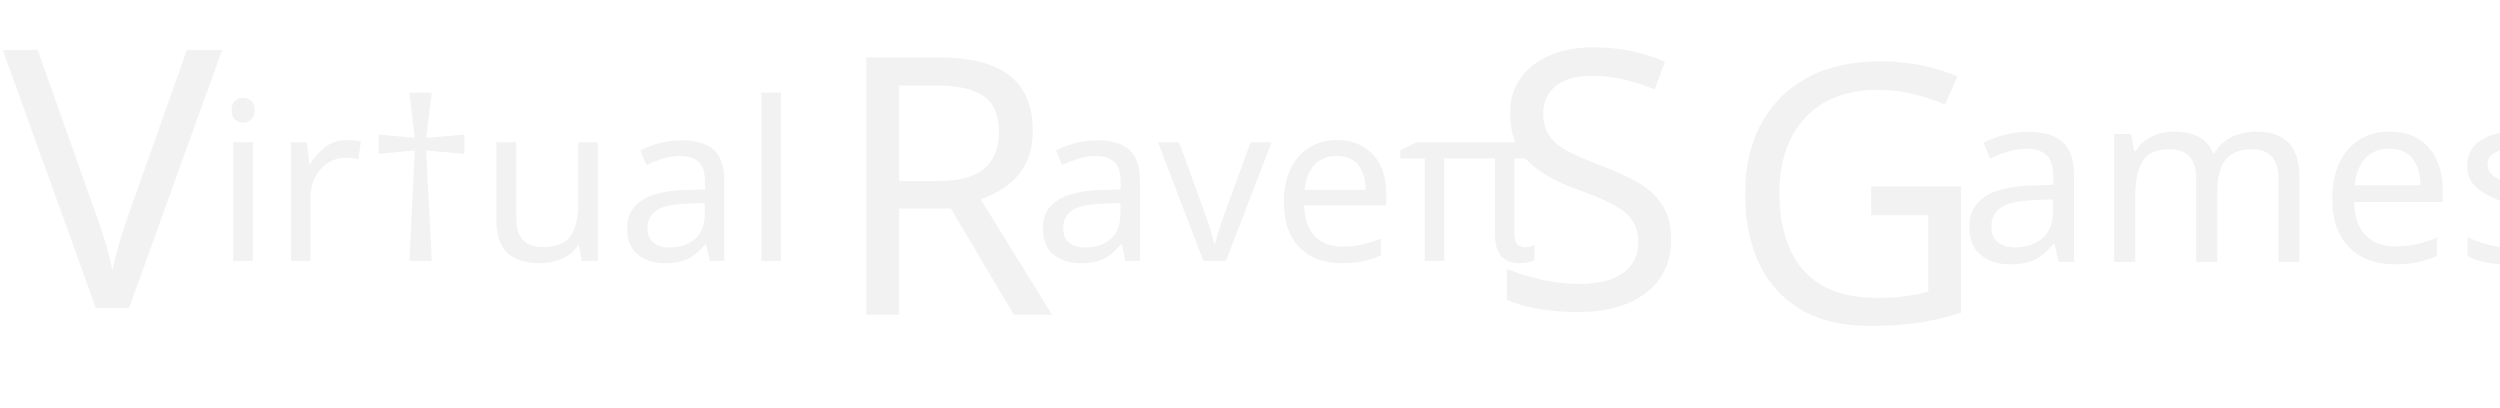
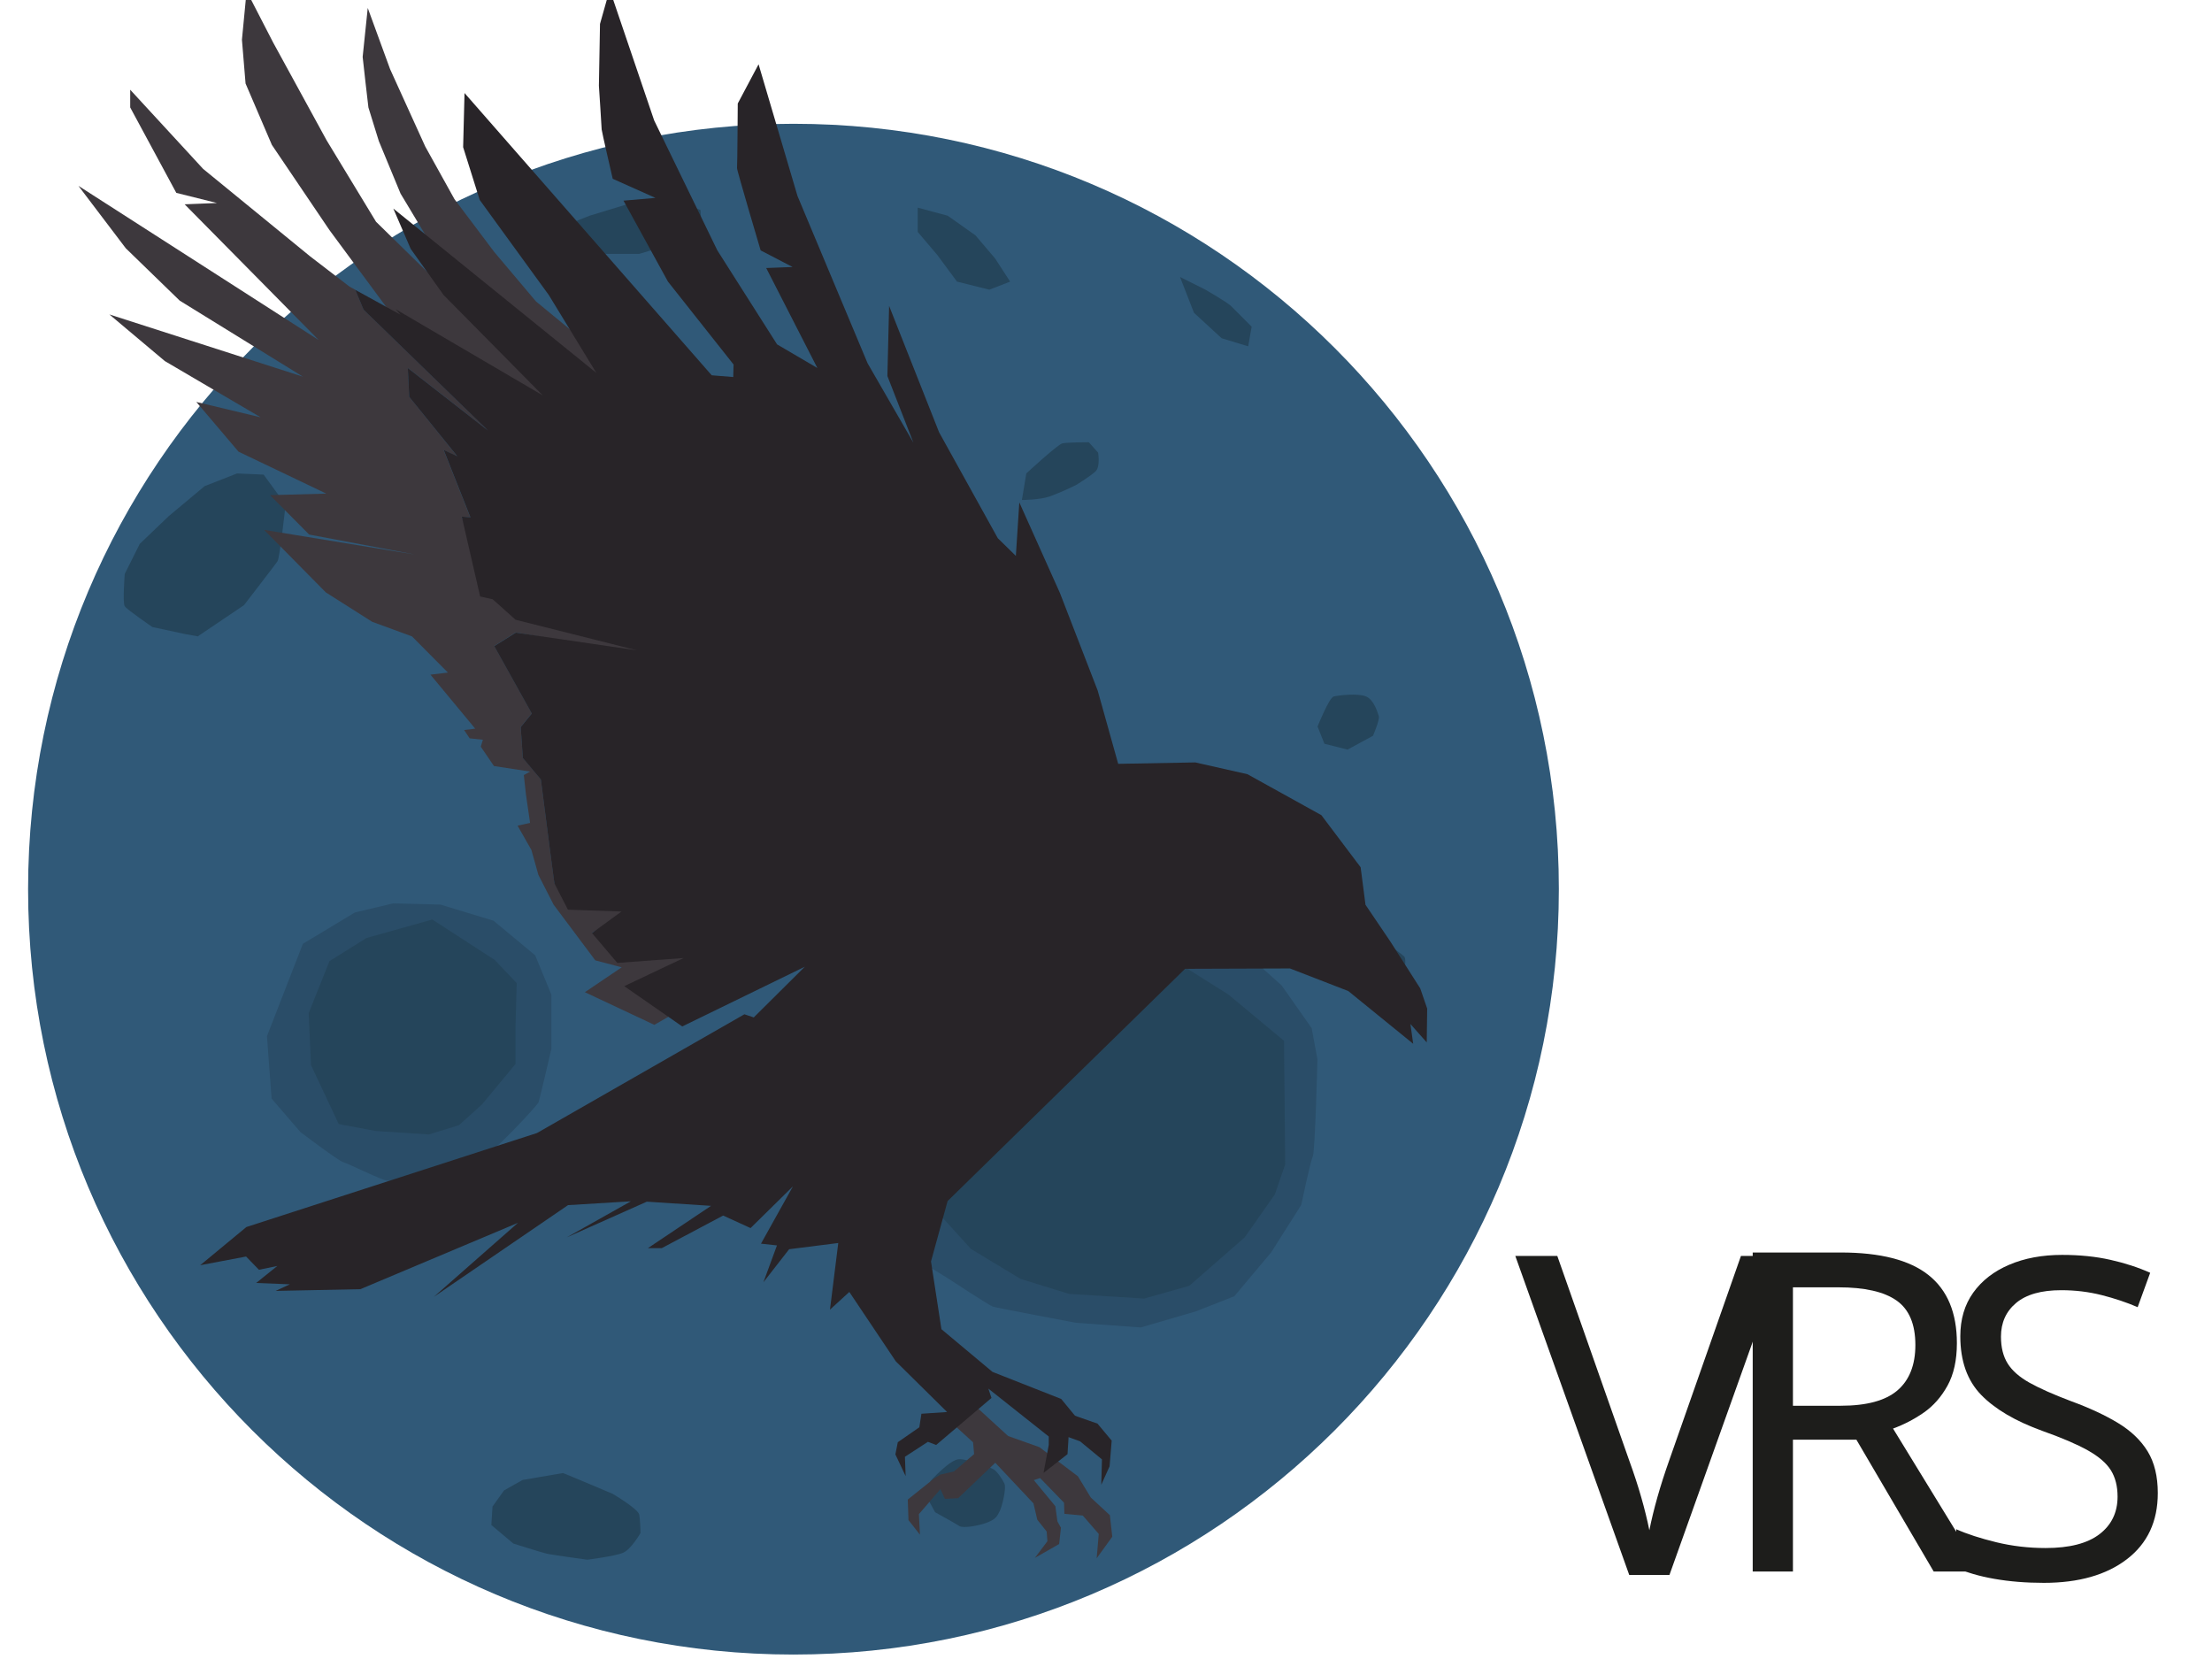
- <svg xmlns="http://www.w3.org/2000/svg" id="Capa_1" data-name="Capa 1" viewBox="0 0 1039.83 169.46">
+ <svg xmlns="http://www.w3.org/2000/svg" id="Capa_1" data-name="Capa 1" viewBox="0 0 800 600">
  <defs>
-     <style>.cls-1{font-size:92.08px;}.cls-1,.cls-2,.cls-3,.cls-4{fill:#f2f2f2;font-family:MaiandraGD-Regular, Maiandra GD;}.cls-2{font-size:99.29px;}.cls-3,.cls-4{font-size:149.97px;}.cls-3{stroke:#f2f2f2;stroke-miterlimit:10;stroke-width:0.25px;}</style>
+     <style>.cls-1{fill:#305978;}.cls-2{fill:#2a4d68;}.cls-3{fill:#25455b;}.cls-4{fill:#3d383d;}.cls-5{fill:#282428;}.cls-6{font-size:161.6px;fill:#1d1d1b;font-family:MaiandraGD-Regular, Maiandra GD;}</style>
  </defs>
-   <text class="cls-1" transform="translate(64.91 108.54) scale(1.01 1)">
-     <tspan xml:space="preserve"> ir†ual    aveπ</tspan>
-   </text>
-   <text class="cls-2" transform="translate(762.37 108.94) scale(1.01 1)">
-     <tspan xml:space="preserve">  ames</tspan>
-   </text>
-   <text class="cls-3" transform="translate(1.33 127.98) scale(1.01 1)">V</text>
-   <text class="cls-4" transform="translate(619.02 128.27) scale(1.01 1)">S</text>
-   <text class="cls-4" transform="translate(345.66 130.94) scale(1.01 1)">R</text>
-   <text class="cls-4" transform="translate(716.62 134.09) scale(1.01 1)">G</text>
+   <circle class="cls-1" cx="286.97" cy="321.58" r="276.81" />
+   <path class="cls-2" d="M395.84,324.19l21.32,4.6,15,5.43,15.47,7.94,15.88,14.21,10.87,15.47,2.09,11.28s-.84,33.44-1.68,35.11-4.18,17.55-4.18,17.55l-10.86,17.14L446.41,468.8l-13.79,5.43-20.06,5.86-23.4-1.68s-28.84-5.43-30.1-5.85-15.88-10-15.88-10L329,453.76,315.6,442.89,303.48,424.5l-3.76-19.23,10-27.58,15.88-32.6,38.45-21.73ZM109.55,341.33l-13,33.43,1.68,22.57,10.45,12.12s13.79,10.45,15.46,10.87S138.39,427,140.06,427s22.15.83,22.15.83,14.63-12.12,15.88-12.12,16.3-15.88,16.72-17.13,4.6-19.23,4.6-19.23V359.72l-5.85-14.21L178.51,333l-19.22-5.85-17.14-.42L128.36,330Z" />
+   <polygon class="cls-3" points="376.62 340.49 355.72 355.54 332.31 391.48 334.82 433.69 351.12 451.67 369.09 462.53 386.65 467.96 413.81 469.64 430.11 465.04 450.18 447.49 461.04 432.02 464.8 421.16 464.39 376.44 444.32 359.72 429.7 350.52 406.71 343 376.62 340.49" />
+   <polygon class="cls-3" points="156.36 332.55 178.93 347.18 186.87 355.54 186.45 371 186.45 384.79 174.33 399.42 165.97 406.95 155.11 410.29 135.88 409.04 122.51 406.53 112.48 385.21 111.64 366.4 119.16 347.6 132.54 339.24 156.36 332.55" />
+   <path class="cls-3" d="M217,220.54c1.67,1.26,14.63,1.67,14.63,1.67l21.32-.41,8.35-8.36L258.34,203s-11.7-7.94-13.38-8.36-16.71-3.76-16.71-3.76-7.53-.42-9.2-.42-6.68,5-6.68,5l-5.44,12.95Z" />
+   <polygon class="cls-3" points="370.77 248.96 384.14 247.71 388.32 255.65 389.16 262.75 381.63 269.86 370.77 271.95 368.26 264.84 369.93 256.07 370.77 248.96" />
+   <path class="cls-3" d="M71.52,230.15l16.72-11.28S99.52,204.24,100.36,203s2.92-20.48,2.92-20.48l-7.94-10.87-9.61-.42L74,175.82l-13,10.87-10.45,10-5.43,10.87s-.84,10.44,0,11.7,10,7.52,10,7.52l11.7,2.51Z" />
+   <path class="cls-3" d="M195.23,85.13l18-7.11,15.05-4.59s10.86-1.68,13.37-1.26,11.7,3.76,11.7,3.76l.42,7.11L245,87.64l-13.79,4.18H214l-15-1.68Z" />
+   <polygon class="cls-3" points="331.9 75.1 342.76 78.02 352.8 85.13 359.9 93.49 365.33 101.85 357.81 104.77 346.11 101.85 339 92.23 331.9 83.87 331.9 75.1" />
+   <path class="cls-3" d="M426.77,100.17l1.84.92,7.36,3.68s7.94,4.6,9.19,5.85l7.52,7.53-1.25,7.1-9.61-2.92-10-9.2Z" />
+   <path class="cls-3" d="M371.18,171.22s11.29-10.44,13-10.86,9.61-.42,9.61-.42l3.35,3.76s.83,5-.84,6.69-7.1,5-7.1,5a96,96,0,0,1-9.62,4.18c-3.76,1.26-10,1.26-10,1.26Z" />
+   <path class="cls-3" d="M476.51,262.75s4.18-10.44,5.85-10.86,8.77-1.26,11.7,0,4.18,5.85,4.6,7.1-2.09,7.11-2.09,7.11l-9.2,5L479,269Z" />
+   <path class="cls-3" d="M490.72,341.75s11.28,0,12.53.83a31.29,31.29,0,0,1,4.6,3.35c1.26,1.25-.83,10-.83,10a24.36,24.36,0,0,1-5.44,1.25c-3.34.42-11.28-1.67-11.28-1.67s-4.6-5.43-3.35-8.78A11.15,11.15,0,0,1,490.72,341.75Z" />
+   <path class="cls-3" d="M336.49,535.67s7.11-7.94,10.45-7.94,11.29,2.93,12.54,3.76,2.93,3.35,3.76,5-.83,8.36-1.67,10-1.25,2.92-4.6,4.18-8.77,2.09-10,1.25-8.77-5-8.77-5l-2.51-4.6Z" />
+   <path class="cls-3" d="M203.59,532.75c1.25.41,18,7.52,18,7.52s9.19,5.43,9.61,7.52a49.12,49.12,0,0,1,.42,6.69s-3.34,5.85-6.27,7.1-12.95,2.51-12.95,2.51-12.13-1.67-14.21-2.09-12.54-3.76-12.54-3.76l-7.94-6.69.41-6.68,4.18-5.85,6.69-3.77Z" />
+   <polygon class="cls-4" points="200.42 145.56 141.65 113.67 119.15 83.21 98.33 52.41 88.81 30.2 87.5 14.37 89.19 -3.24 98.8 15.4 118.11 50.72 136 80.2 165.35 108.96 171.38 116.92 200.42 145.56" />
+   <path class="cls-4" d="M221.05,142.26,156.81,89.9,144.86,70,137,51s-3.67-11.86-3.76-12.14-2.08-18.28-2.08-18.28L133,2.88,141.08,25,153.8,53l10.55,19,14.4,19.13L193.83,109l20.81,17.14Z" />
+   <path class="cls-4" d="M243.37,366.79l-6.72,3.86-25.12-11.81,13.32-9-9.55-2.51L200.23,327.2l-5.52-10.8-2.52-9-5-8.79,4.52-1-1.5-10.3-.76-7,2.26-1.26-13.06-2-4.77-7,.76-2.51-4.78-.51-2-3,4-.51L155.68,244l6.32-.75-13-13.09-14.4-5.28-16.77-10.64-22.31-22.6,54.71,8.94-38.42-7.25L97.67,179.08l20.34-.56L86.27,163.36,71,145.37l23.27,5.56L59.62,130.59,39.56,113.72l70,22.51L65,108.73,45.5,89.8,28.36,67.21,115.28,123,66.78,73.89l11.68-.47-14.7-3.67L47.09,38.86V32.45L73.46,61.08l38.71,31.64,14.23,10.93,2.09,1.15,3,7.17,45,43.7-29-22.61.5,10.43L165.32,165l-4.89-2.25,9.66,24.35-3.14-.25,9.12,26.42,4.53-.35,8.8,8.68L243.65,235l-10.86,1.79-46.25-8.06-7.79,4.89L192.32,258l-4,4.9.75,11.18,6.53,7.78s4.78,37.17,4.91,37.55,7.18,5.65,7.18,5.65L229,328.36l-14.92,9,10.87,6,14.31-2.73,12.43,1.88-7.15,6.79-12.85,6.08Z" />
+   <polygon class="cls-5" points="402.06 521.02 401.3 530.32 398.29 536.98 398.54 527.81 390.63 521.28 385.51 519.42 385.54 518.98 388.06 511.77 396.92 514.87 402.06 521.02" />
+   <polygon class="cls-4" points="396.63 563.56 397.38 554.77 391.61 548.12 384.95 547.49 384.82 543.48 376.16 534.55 373.9 535.31 381.68 544.73 382.44 550.25 383.7 552.52 383.06 558.41 374.28 563.43 378.8 557.41 378.55 553.9 375.15 549.63 373.77 543.72 359.96 529.03 346.52 541.84 341.75 542.09 340.12 538.57 332.33 547.61 332.71 555.03 328.56 549.75 328.31 542.34 337.86 534.68 340.12 533.3 345.02 532.17 352.3 525.89 351.92 521.62 344.89 515.22 352.8 508.56 364.6 519.36 375.91 523.38 381.71 527.77 389.85 533.93 394.49 541.59 401.4 547.99 402.27 555.78 396.63 563.56" />
+   <path class="cls-5" d="M516,377l-5.9-6.65,1,7.15-23.48-19.08-21.09-8.17-37.93.13-85.89,84-6,21.84,3.77,24.5,18.46,15.44,24.86,9.79,5.27,6.41-.11.32-2.53,7.21,0,.44-.35,5.59-3.36,2.63-5.31,4.15,1.33-7.16.56-3v-3l-21.85-17.33,1.13,3.38-20,17-3-1.13-8.3,5.4.26,7L323.83,526l.87-4.4,7.79-5.4.75-4.9,9.29-.63L324,492.37l-16.83-25.12-7,6.4,3-24.1L285.4,451.8l-9.3,11.94L281,450.42l-5.78-.63,11.55-20.72-15.32,15.08-9.92-4.53-22.22,11.8h-5l22.85-15.31-23.23-1.51-29,12.93,23.23-13.06-22.72,1.38L156.93,469l30.4-26.75-57,24-30.65.62,5.15-2.38L92.65,464l7.65-6.15-6.65,1.38L89,454.44l-16.59,3.14,16.7-13.81,105.11-34,75-42.94,3.39,1.13,18.46-18.33-44.33,21.6-5.62-3.91-15.35-10.66,12.84-6.09,8.64-4.08-9.15.67-14.84,1.09-9.17-10.8,10.68-7.79L205.41,329s-4.77-9.16-4.9-9.54-4.9-37.55-4.9-37.55l-6.53-7.78-.75-11.18,4-4.9-13.57-24.36,7.79-4.89,34.57,5.05,9.26,1.35L221,232.83l-34.54-8.69-8.28-7.41-4.53-1L167,186.84l3.14.26-9.66-24.36,4.89,2.25L148,143.52l-.51-10.43,29,22.61-45-43.7-3-7.17,16.37,9-1.76-2L196.3,143,171.41,117.8l-10.95-11.07L148.53,90l-6.28-14.57,15.2,12.29L205,126.22l10.67,8.64L198.5,106.73l-25-34.41-6-19.09L168,33.64,257.4,135.73l7.78.63.13-4.52-23.74-30L225.5,72.57l11.55-1L221.6,64.66s-4-17.21-4-17.83-1-15.82-1-15.82L217,8.65l3.51-12.43,16.08,47.34,22.85,47,21.61,34,14.56,8.53L277.11,96.93l9.54-.37-11.55-6s-8.66-29.13-8.54-29.76.26-23.36.26-23.36l7.53-14.19,14.06,47.59,25.36,60.53,16.59,28.76L320.94,136l.62-25.36,18.08,45.71,21.23,38.3,6.53,6.4,1.25-19.34,14.7,32.78L397,249.76l7.41,26.49,27.88-.51L451.15,280l26.75,14.82,14.19,18.83,1.76,13.57,9,13.31,10.8,16.94,2.51,7.29Z" />
+   <text class="cls-6" transform="translate(548.03 569.6)">V </text>
+   <text class="cls-6" transform="translate(618.22 568.36)">R</text>
+   <text class="cls-6" transform="translate(699.27 570.85)">S</text>
</svg>
